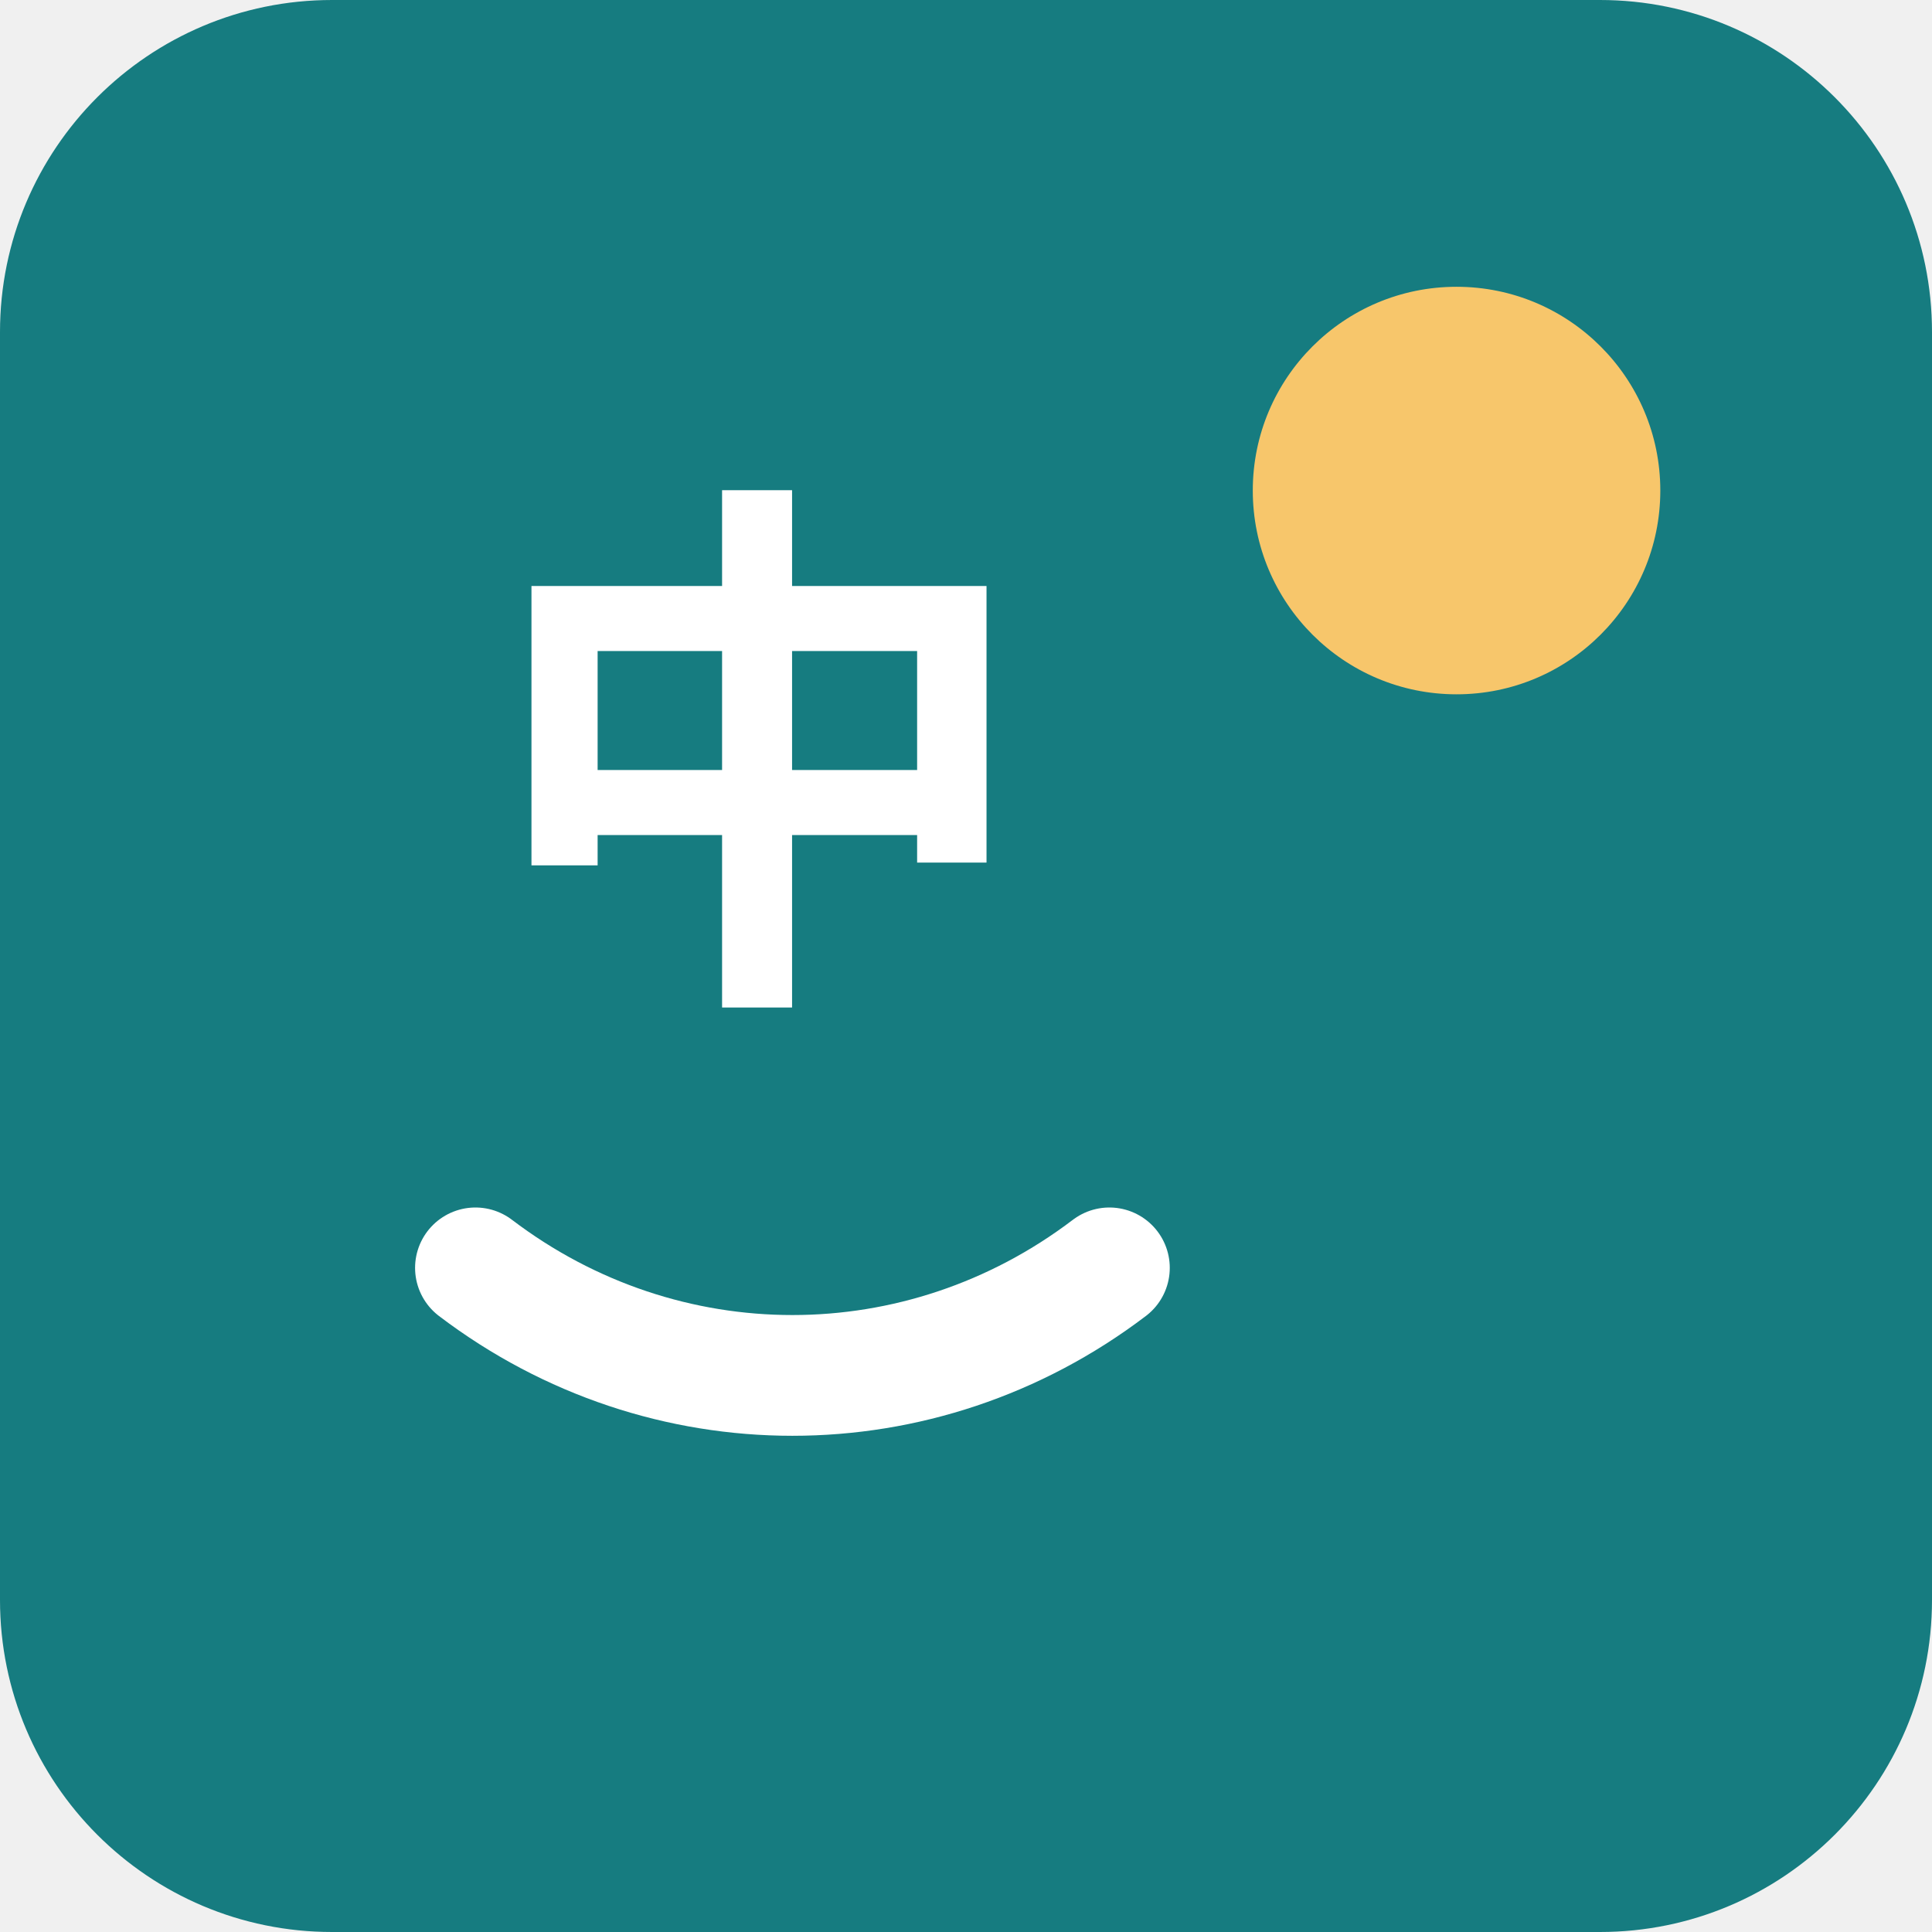
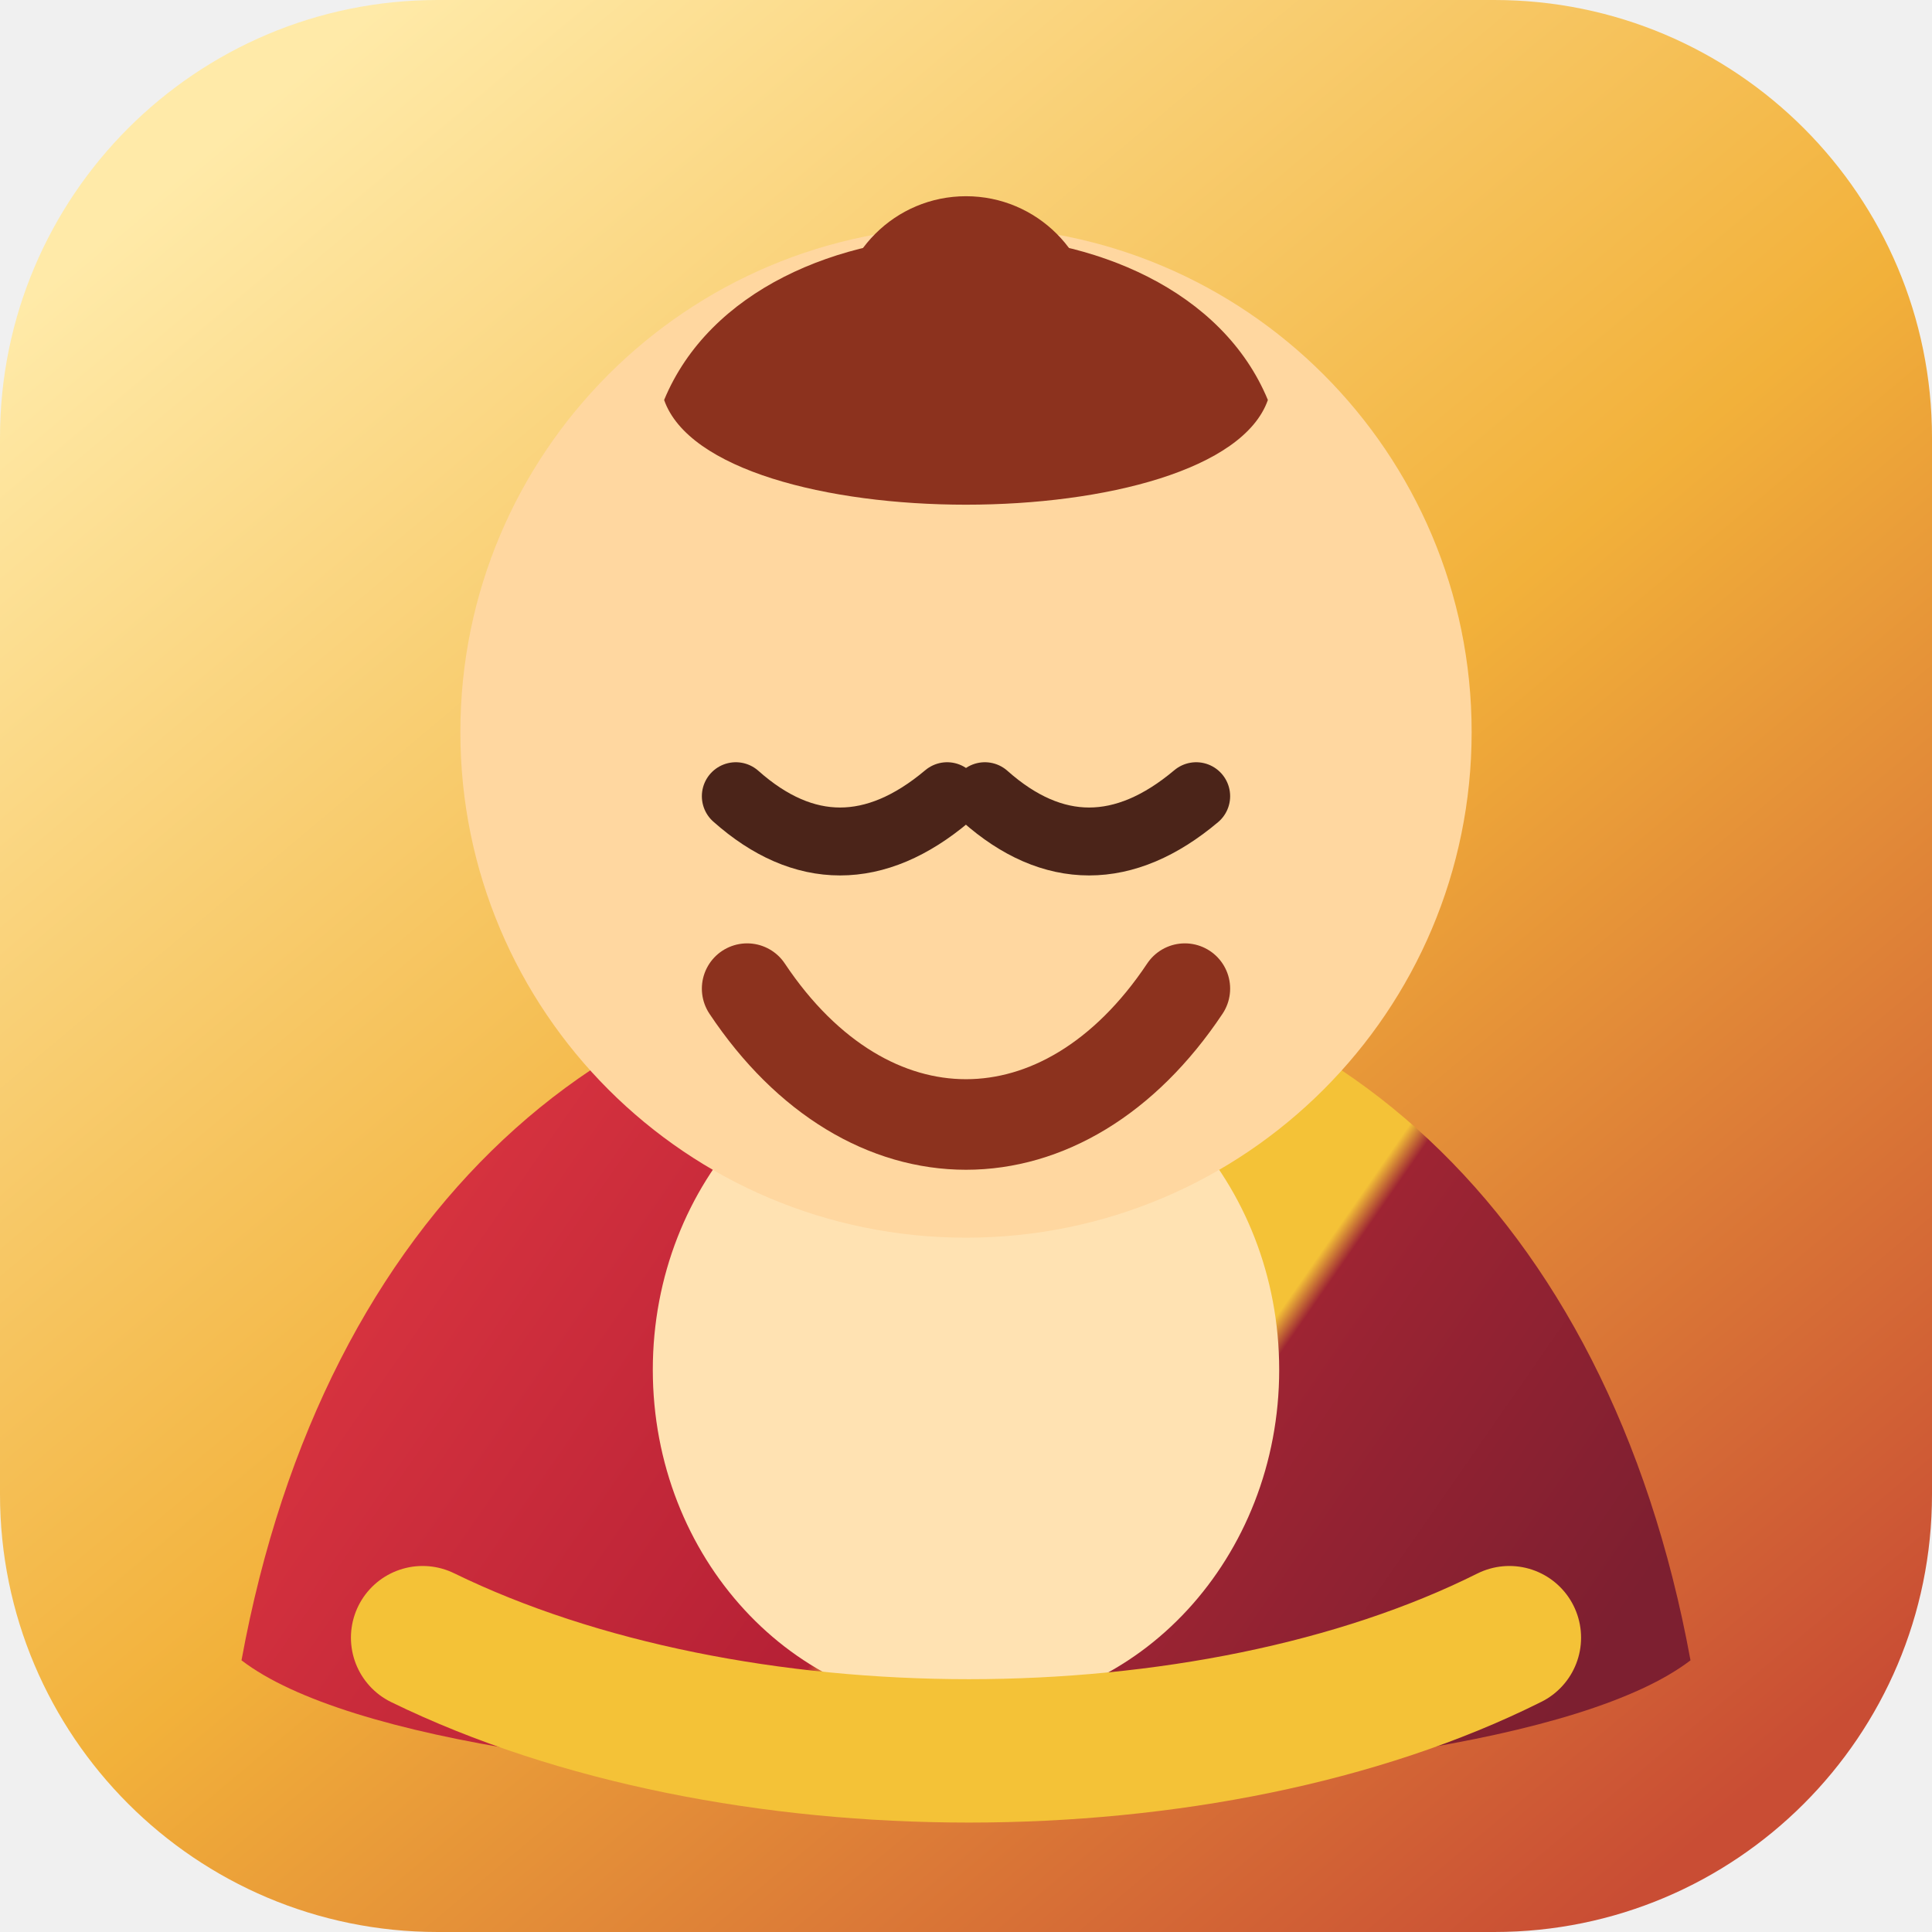
- <svg xmlns="http://www.w3.org/2000/svg" viewBox="0 0 512 512" role="img" aria-label="Chunky Chinese Vocab">
-   <rect width="512" height="512" rx="88" fill="#167c80" />
-   <circle cx="386" cy="130" r="54" fill="#f7c66b" />
-   <path d="M126 336c50 38 118 38 168 0" fill="none" stroke="#fff" stroke-width="32" stroke-linecap="round" />
-   <text x="128" y="254" fill="#fff" font-family="Arial, sans-serif" font-size="146" font-weight="800">中</text>
+ <svg xmlns="http://www.w3.org/2000/svg" viewBox="0 0 512 512" role="img" aria-label="Chunky Chinese">
+   <defs>
+     <linearGradient id="bg" x1="64" y1="32" x2="448" y2="490" gradientUnits="userSpaceOnUse">
+       <stop stop-color="#ffeaa8" />
+       <stop offset=".52" stop-color="#f2b13a" />
+       <stop offset="1" stop-color="#c94d34" />
+     </linearGradient>
+     <linearGradient id="robe" x1="122" y1="300" x2="390" y2="486" gradientUnits="userSpaceOnUse">
+       <stop stop-color="#d7333f" />
+       <stop offset=".48" stop-color="#b52035" />
+       <stop offset=".5" stop-color="#f4c237" />
+       <stop offset=".63" stop-color="#f4c237" />
+       <stop offset=".65" stop-color="#9e2433" />
+       <stop offset="1" stop-color="#7d1f30" />
+     </linearGradient>
+   </defs>
+   <rect width="512" height="512" rx="116" fill="url(#bg)" />
+   <path d="M64 440c22-120 99-186 192-186s170 66 192 186c-56 43-328 43-384 0Z" fill="url(#robe)" />
+   <ellipse cx="256" cy="363" rx="83" ry="90" fill="#ffe2b2" />
+   <circle cx="165" cy="203" r="40" fill="#ffd7a0" />
+   <circle cx="347" cy="203" r="40" fill="#ffd7a0" />
+   <circle cx="256" cy="194" r="134" fill="#ffd7a0" />
+   <path d="M176 106c24-58 136-58 160 0-13 37-147 37-160 0Z" fill="#8c321e" />
+   <circle cx="256" cy="86" r="34" fill="#8c321e" />
+   <path d="M195 211c18 16 37 16 56 0M261 211c18 16 37 16 56 0" fill="none" stroke="#4b2419" stroke-width="18" stroke-linecap="round" />
+   <path d="M198 262c32 48 84 48 116 0" fill="none" stroke="#8c321e" stroke-width="24" stroke-linecap="round" />
+   <path d="M112 434c82 40 208 40 288 0" fill="none" stroke="#f4c237" stroke-width="38" stroke-linecap="round" />
</svg>
